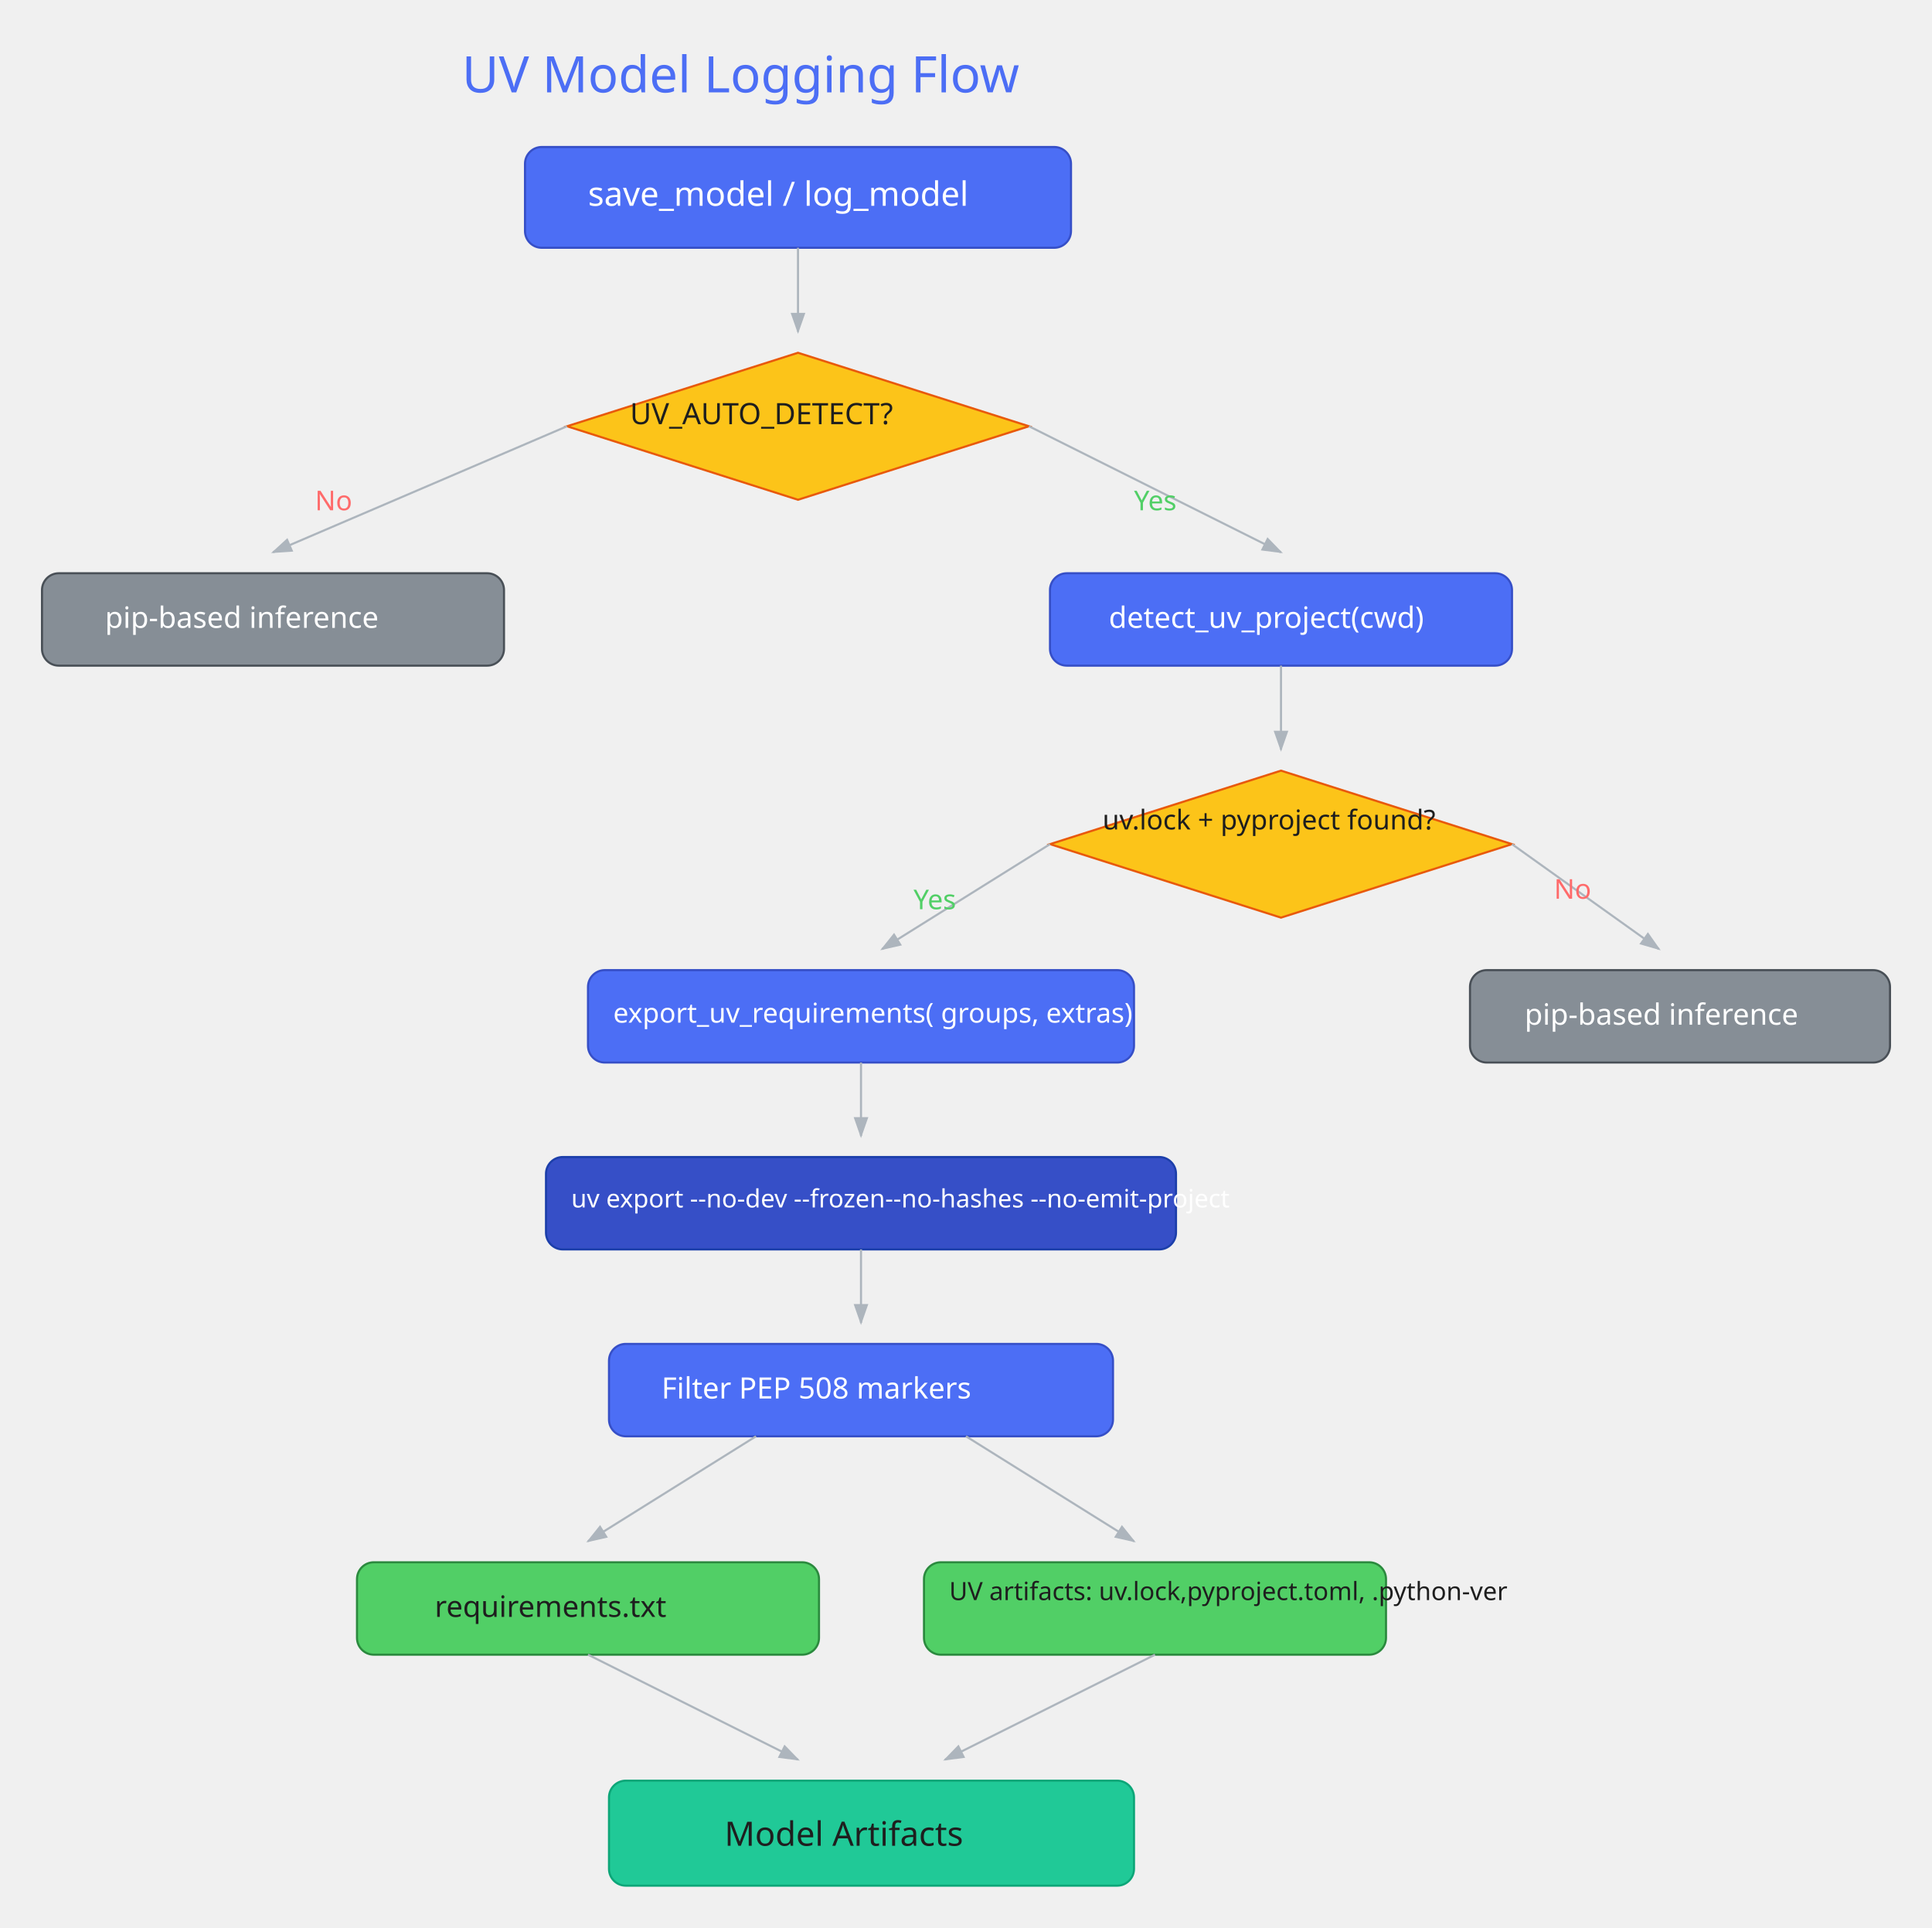
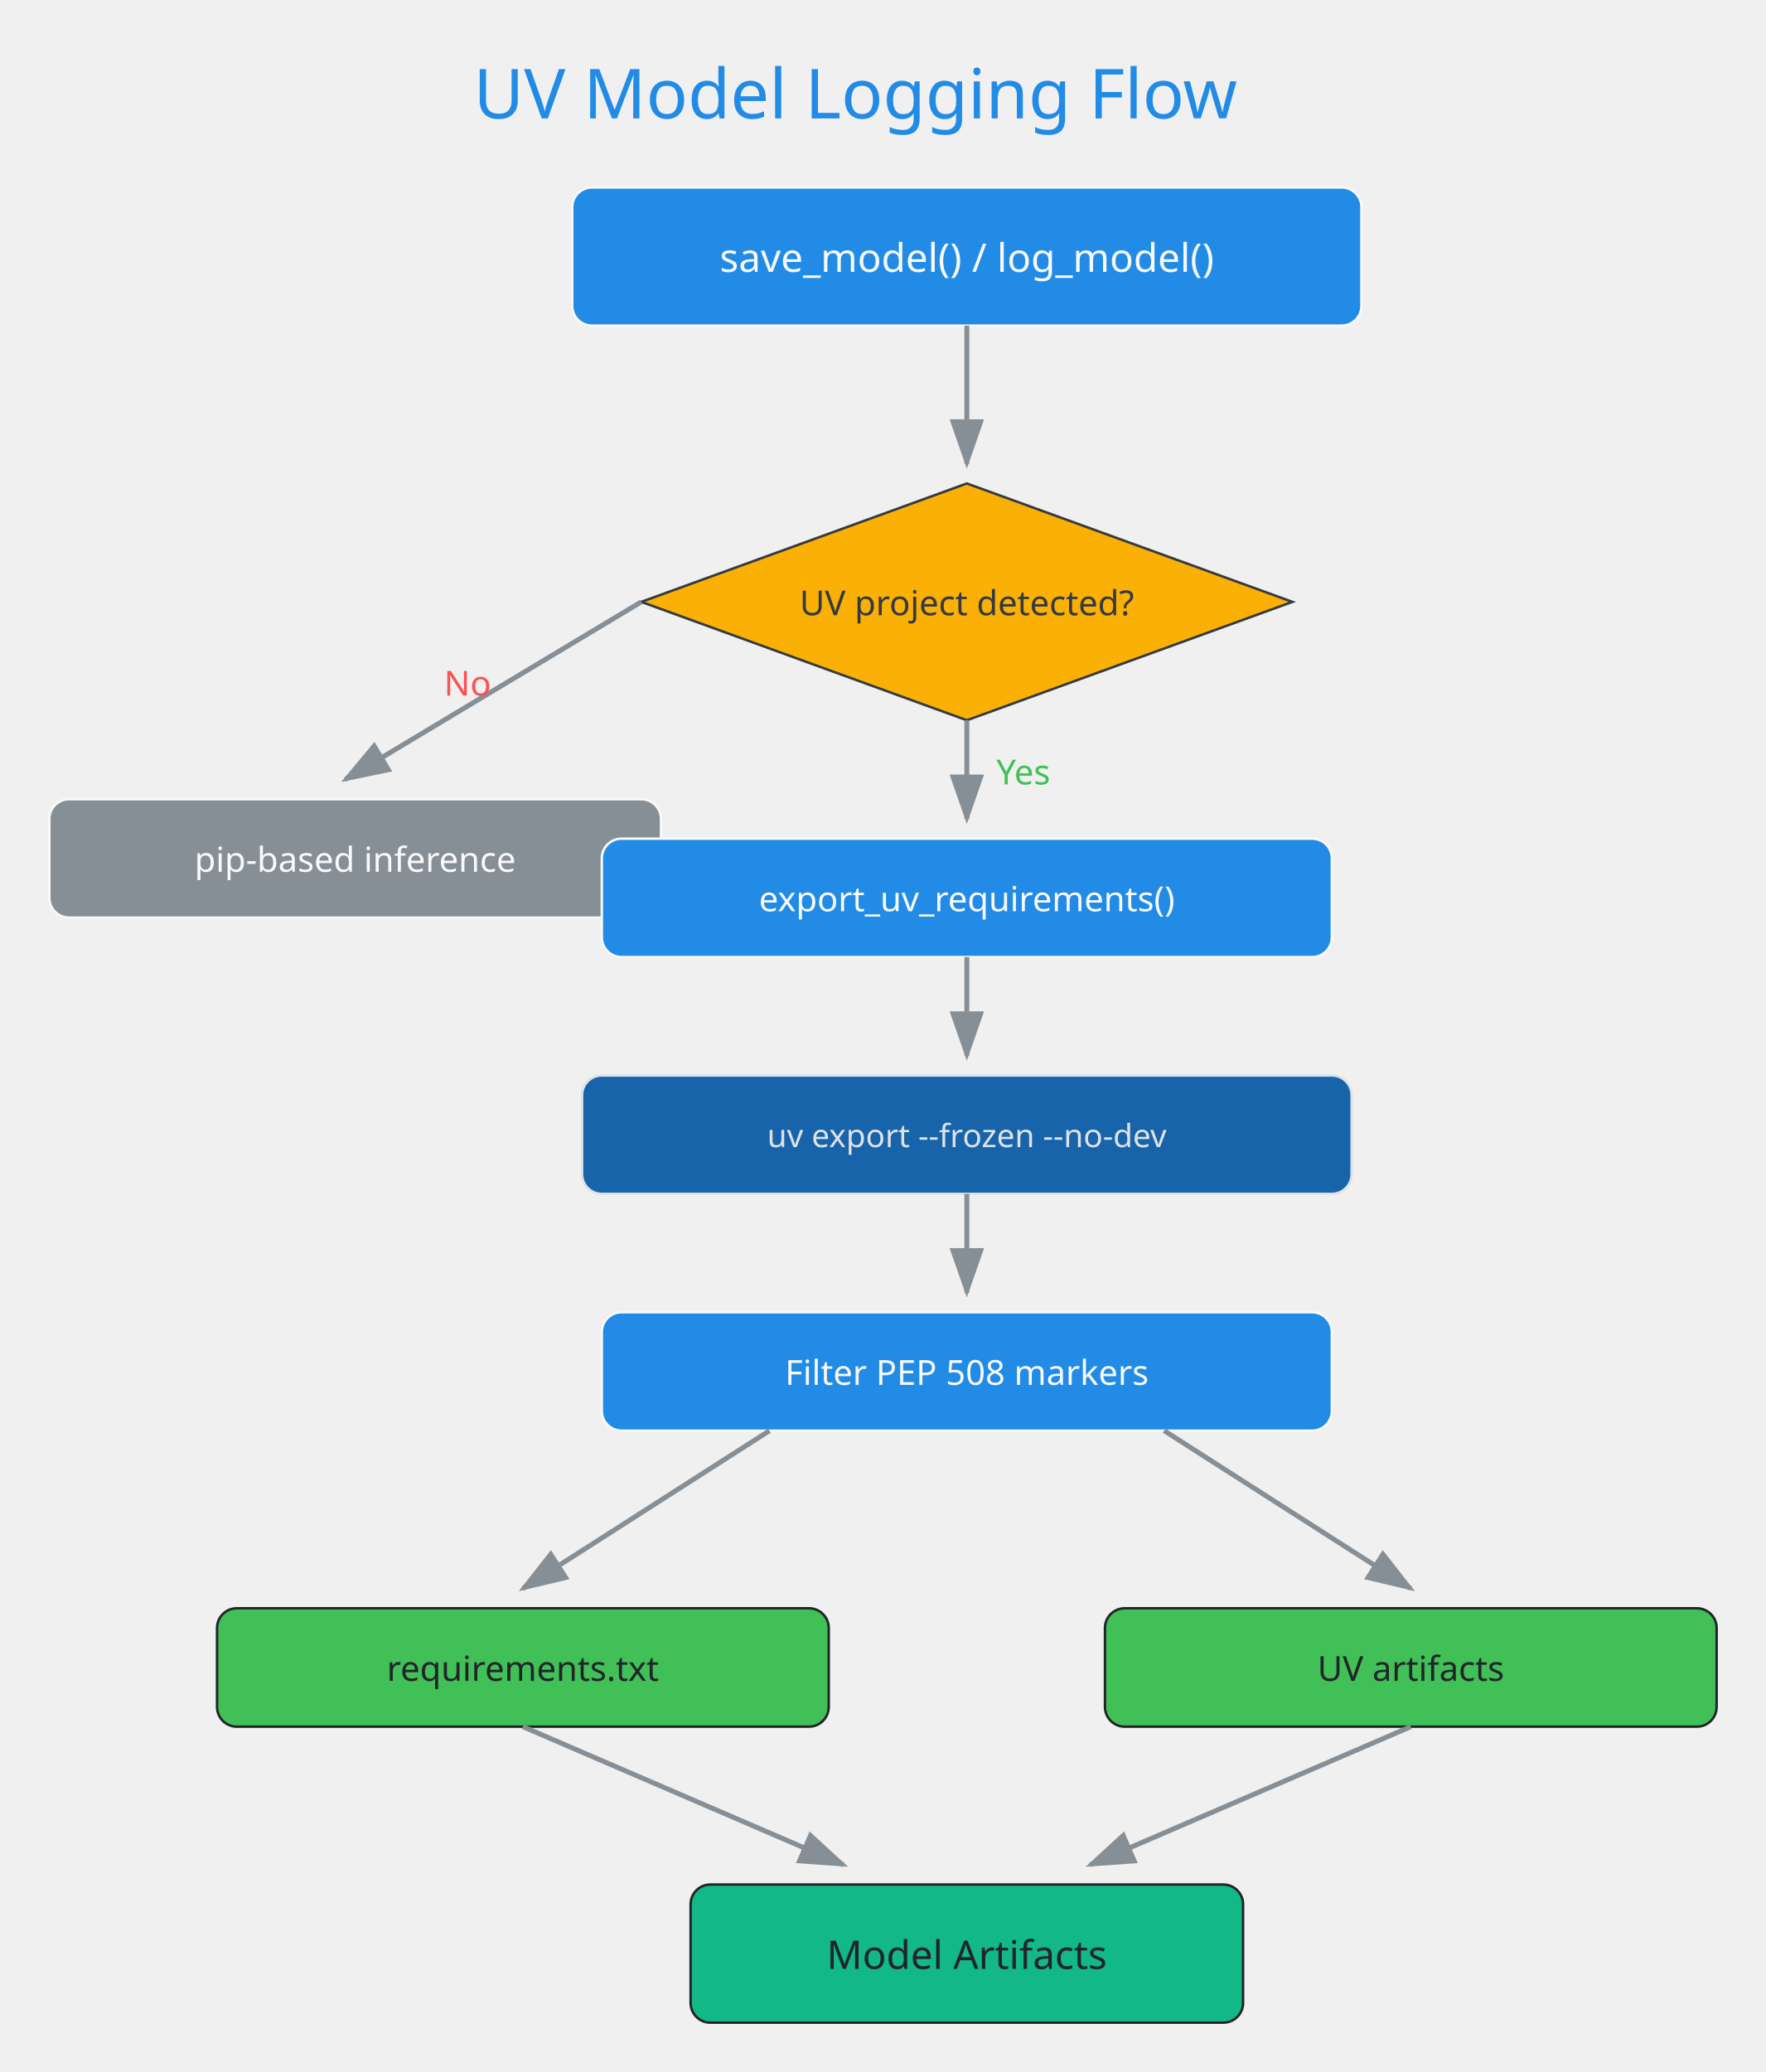
- <svg xmlns="http://www.w3.org/2000/svg" width="920" height="918" viewBox="30 -20 920 918">
+ <svg xmlns="http://www.w3.org/2000/svg" width="716" height="840" viewBox="-12 -20 716 840">
  <defs>
-     <marker id="arrow-adb5bd" markerWidth="10" markerHeight="7" refX="9" refY="3.5" orient="auto">
-       <polygon points="0 0, 10 3.5, 0 7" fill="#adb5bd" />
+     <marker id="arrow-868e96" markerWidth="10" markerHeight="7" refX="9" refY="3.5" orient="auto">
+       <polygon points="0 0, 10 3.5, 0 7" fill="#868e96" />
    </marker>
    <style>text { font-family: "Segoe UI", system-ui, -apple-system, sans-serif; }</style>
  </defs>
-   <text x="250" y="24" font-size="24" fill="#4c6ef5">UV Model Logging Flow</text>
-   <rect x="280" y="50" width="260" height="48" rx="8" stroke="#364fc7" fill="#4c6ef5" stroke-width="1" />
-   <text x="310" y="78" font-size="16" fill="#ffffff">save_model / log_model</text>
-   <path d="M 410 98 L 410 138" stroke="#adb5bd" fill="none" stroke-width="1" marker-end="url(#arrow-adb5bd)" />
-   <polygon points="410,148 520,183 410,218 300,183" stroke="#e8590c" fill="#fcc419" stroke-width="1" />
-   <text x="330" y="182" font-size="14" fill="#1e1e1e">UV_AUTO_DETECT?</text>
-   <path d="M 300 183 L 160 243" stroke="#adb5bd" fill="none" stroke-width="1" marker-end="url(#arrow-adb5bd)" />
-   <text x="180" y="223" font-size="13" fill="#ff6b6b">No</text>
-   <rect x="50" y="253" width="220" height="44" rx="8" stroke="#495057" fill="#868e96" stroke-width="1" />
-   <text x="80" y="279" font-size="14" fill="#ffffff">pip-based inference</text>
-   <path d="M 520 183 L 640 243" stroke="#adb5bd" fill="none" stroke-width="1" marker-end="url(#arrow-adb5bd)" />
-   <text x="570" y="223" font-size="13" fill="#51cf66">Yes</text>
-   <rect x="530" y="253" width="220" height="44" rx="8" stroke="#364fc7" fill="#4c6ef5" stroke-width="1" />
-   <text x="558" y="279" font-size="14" fill="#ffffff">detect_uv_project(cwd)</text>
-   <path d="M 640 297 L 640 337" stroke="#adb5bd" fill="none" stroke-width="1" marker-end="url(#arrow-adb5bd)" />
-   <polygon points="640,347 750,382 640,417 530,382" stroke="#e8590c" fill="#fcc419" stroke-width="1" />
-   <text x="555" y="375" font-size="13" fill="#1e1e1e">uv.lock + pyproject
-     found?</text>
-   <path d="M 750 382 L 820 432" stroke="#adb5bd" fill="none" stroke-width="1" marker-end="url(#arrow-adb5bd)" />
-   <text x="770" y="408" font-size="13" fill="#ff6b6b">No</text>
-   <rect x="730" y="442" width="200" height="44" rx="8" stroke="#495057" fill="#868e96" stroke-width="1" />
-   <text x="756" y="468" font-size="14" fill="#ffffff">pip-based inference</text>
-   <path d="M 530 382 L 450 432" stroke="#adb5bd" fill="none" stroke-width="1" marker-end="url(#arrow-adb5bd)" />
-   <text x="465" y="413" font-size="13" fill="#51cf66">Yes</text>
-   <rect x="310" y="442" width="260" height="44" rx="8" stroke="#364fc7" fill="#4c6ef5" stroke-width="1" />
-   <text x="322" y="467" font-size="13" fill="#ffffff">export_uv_requirements(
-   groups, extras)</text>
-   <path d="M 440 486 L 440 521" stroke="#adb5bd" fill="none" stroke-width="1" marker-end="url(#arrow-adb5bd)" />
-   <rect x="290" y="531" width="300" height="44" rx="8" stroke="#1c3faa" fill="#364fc7" stroke-width="1" />
-   <text x="302" y="555" font-size="12" fill="#ffffff">uv export --no-dev --frozen
- --no-hashes --no-emit-project</text>
-   <path d="M 440 575 L 440 610" stroke="#adb5bd" fill="none" stroke-width="1" marker-end="url(#arrow-adb5bd)" />
-   <rect x="320" y="620" width="240" height="44" rx="8" stroke="#364fc7" fill="#4c6ef5" stroke-width="1" />
-   <text x="345" y="646" font-size="14" fill="#ffffff">Filter PEP 508 markers</text>
-   <path d="M 390 664 L 310 714" stroke="#adb5bd" fill="none" stroke-width="1" marker-end="url(#arrow-adb5bd)" />
-   <path d="M 490 664 L 570 714" stroke="#adb5bd" fill="none" stroke-width="1" marker-end="url(#arrow-adb5bd)" />
-   <rect x="200" y="724" width="220" height="44" rx="8" stroke="#2b8a3e" fill="#51cf66" stroke-width="1" />
-   <text x="237" y="750" font-size="14" fill="#1e1e1e">requirements.txt</text>
-   <rect x="470" y="724" width="220" height="44" rx="8" stroke="#2b8a3e" fill="#51cf66" stroke-width="1" />
-   <text x="482" y="742" font-size="12" fill="#1e1e1e">UV artifacts: uv.lock,
- pyproject.toml, .python-ver</text>
-   <path d="M 310 768 L 410 818" stroke="#adb5bd" fill="none" stroke-width="1" marker-end="url(#arrow-adb5bd)" />
-   <path d="M 580 768 L 480 818" stroke="#adb5bd" fill="none" stroke-width="1" marker-end="url(#arrow-adb5bd)" />
-   <rect x="320" y="828" width="250" height="50" rx="8" stroke="#0ca678" fill="#20c997" stroke-width="1" />
-   <text x="375" y="859" font-size="16" fill="#1e1e1e">Model Artifacts</text>
+   <text x="180" y="28" font-size="28" fill="#228be6">UV Model Logging Flow</text>
+   <rect x="220" y="56" width="320" height="56" rx="8" stroke="#f8f9fa" fill="#228be6" stroke-width="1" />
+   <text x="380" y="84" font-size="16" fill="#f8f9fa" text-anchor="middle" dominant-baseline="central">save_model() / log_model()</text>
+   <path d="M 380 112 L 380 168" stroke="#868e96" fill="none" stroke-width="2" marker-end="url(#arrow-868e96)" />
+   <polygon points="380,176 512,224 380,272 248,224" stroke="#343a40" fill="#fab005" stroke-width="1" />
+   <text x="380" y="224" font-size="14" fill="#343a40" text-anchor="middle" dominant-baseline="central">UV project detected?</text>
+   <path d="M 248 224 L 128 296" stroke="#868e96" fill="none" stroke-width="2" marker-end="url(#arrow-868e96)" />
+   <text x="168" y="262" font-size="14" fill="#fa5252">No</text>
+   <rect x="8" y="304" width="248" height="48" rx="8" stroke="#f8f9fa" fill="#868e96" stroke-width="1" />
+   <text x="132" y="328" font-size="14" fill="#f8f9fa" text-anchor="middle" dominant-baseline="central">pip-based inference</text>
+   <path d="M 380 272 L 380 312" stroke="#868e96" fill="none" stroke-width="2" marker-end="url(#arrow-868e96)" />
+   <text x="392" y="298" font-size="14" fill="#40c057">Yes</text>
+   <rect x="232" y="320" width="296" height="48" rx="8" stroke="#f8f9fa" fill="#228be6" stroke-width="1" />
+   <text x="380" y="344" font-size="14" fill="#f8f9fa" text-anchor="middle" dominant-baseline="central">export_uv_requirements()</text>
+   <path d="M 380 368 L 380 408" stroke="#868e96" fill="none" stroke-width="2" marker-end="url(#arrow-868e96)" />
+   <rect x="224" y="416" width="312" height="48" rx="8" stroke="#dee2e6" fill="#1864ab" stroke-width="1" />
+   <text x="380" y="440" font-size="13" fill="#dee2e6" text-anchor="middle" dominant-baseline="central">uv export --frozen --no-dev</text>
+   <path d="M 380 464 L 380 504" stroke="#868e96" fill="none" stroke-width="2" marker-end="url(#arrow-868e96)" />
+   <rect x="232" y="512" width="296" height="48" rx="8" stroke="#f8f9fa" fill="#228be6" stroke-width="1" />
+   <text x="380" y="536" font-size="14" fill="#f8f9fa" text-anchor="middle" dominant-baseline="central">Filter PEP 508 markers</text>
+   <path d="M 300 560 L 200 624" stroke="#868e96" fill="none" stroke-width="2" marker-end="url(#arrow-868e96)" />
+   <path d="M 460 560 L 560 624" stroke="#868e96" fill="none" stroke-width="2" marker-end="url(#arrow-868e96)" />
+   <rect x="76" y="632" width="248" height="48" rx="8" stroke="#212529" fill="#40c057" stroke-width="1" />
+   <text x="200" y="656" font-size="14" fill="#212529" text-anchor="middle" dominant-baseline="central">requirements.txt</text>
+   <rect x="436" y="632" width="248" height="48" rx="8" stroke="#212529" fill="#40c057" stroke-width="1" />
+   <text x="560" y="656" font-size="14" fill="#212529" text-anchor="middle" dominant-baseline="central">UV artifacts</text>
+   <path d="M 200 680 L 330 736" stroke="#868e96" fill="none" stroke-width="2" marker-end="url(#arrow-868e96)" />
+   <path d="M 560 680 L 430 736" stroke="#868e96" fill="none" stroke-width="2" marker-end="url(#arrow-868e96)" />
+   <rect x="268" y="744" width="224" height="56" rx="8" stroke="#212529" fill="#12b886" stroke-width="1" />
+   <text x="380" y="772" font-size="16" fill="#212529" text-anchor="middle" dominant-baseline="central">Model Artifacts</text>
</svg>
